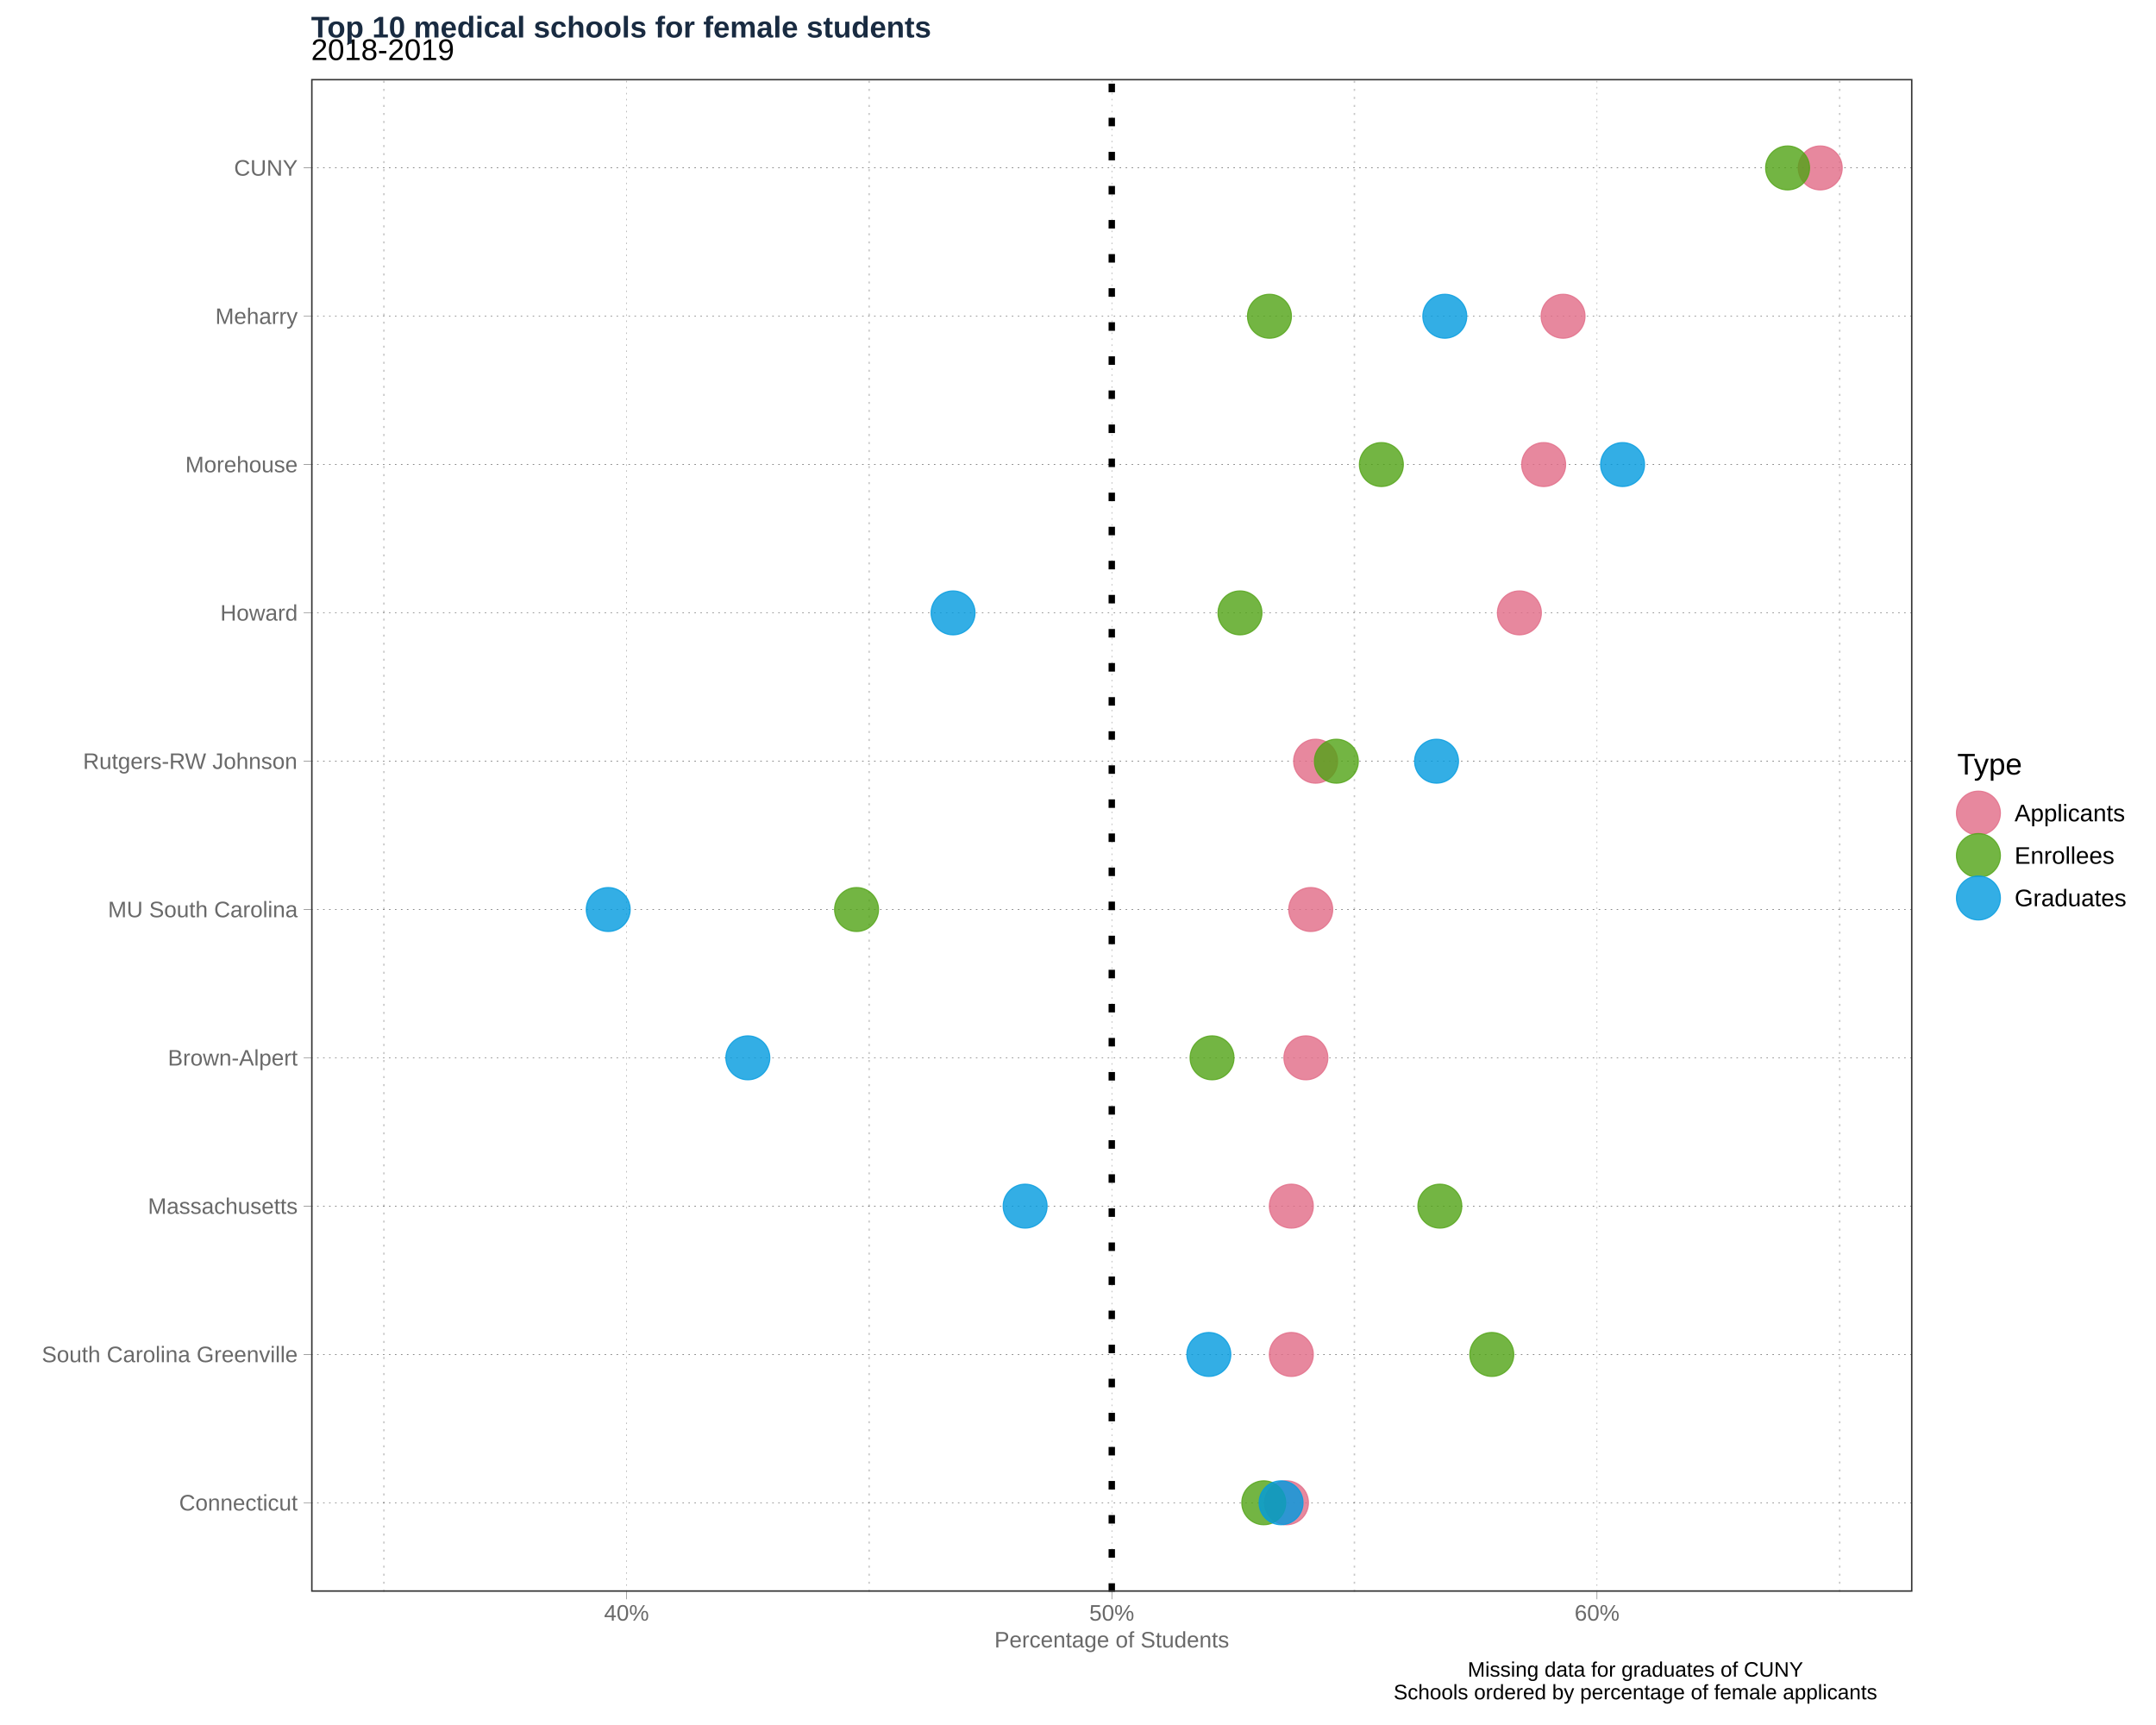
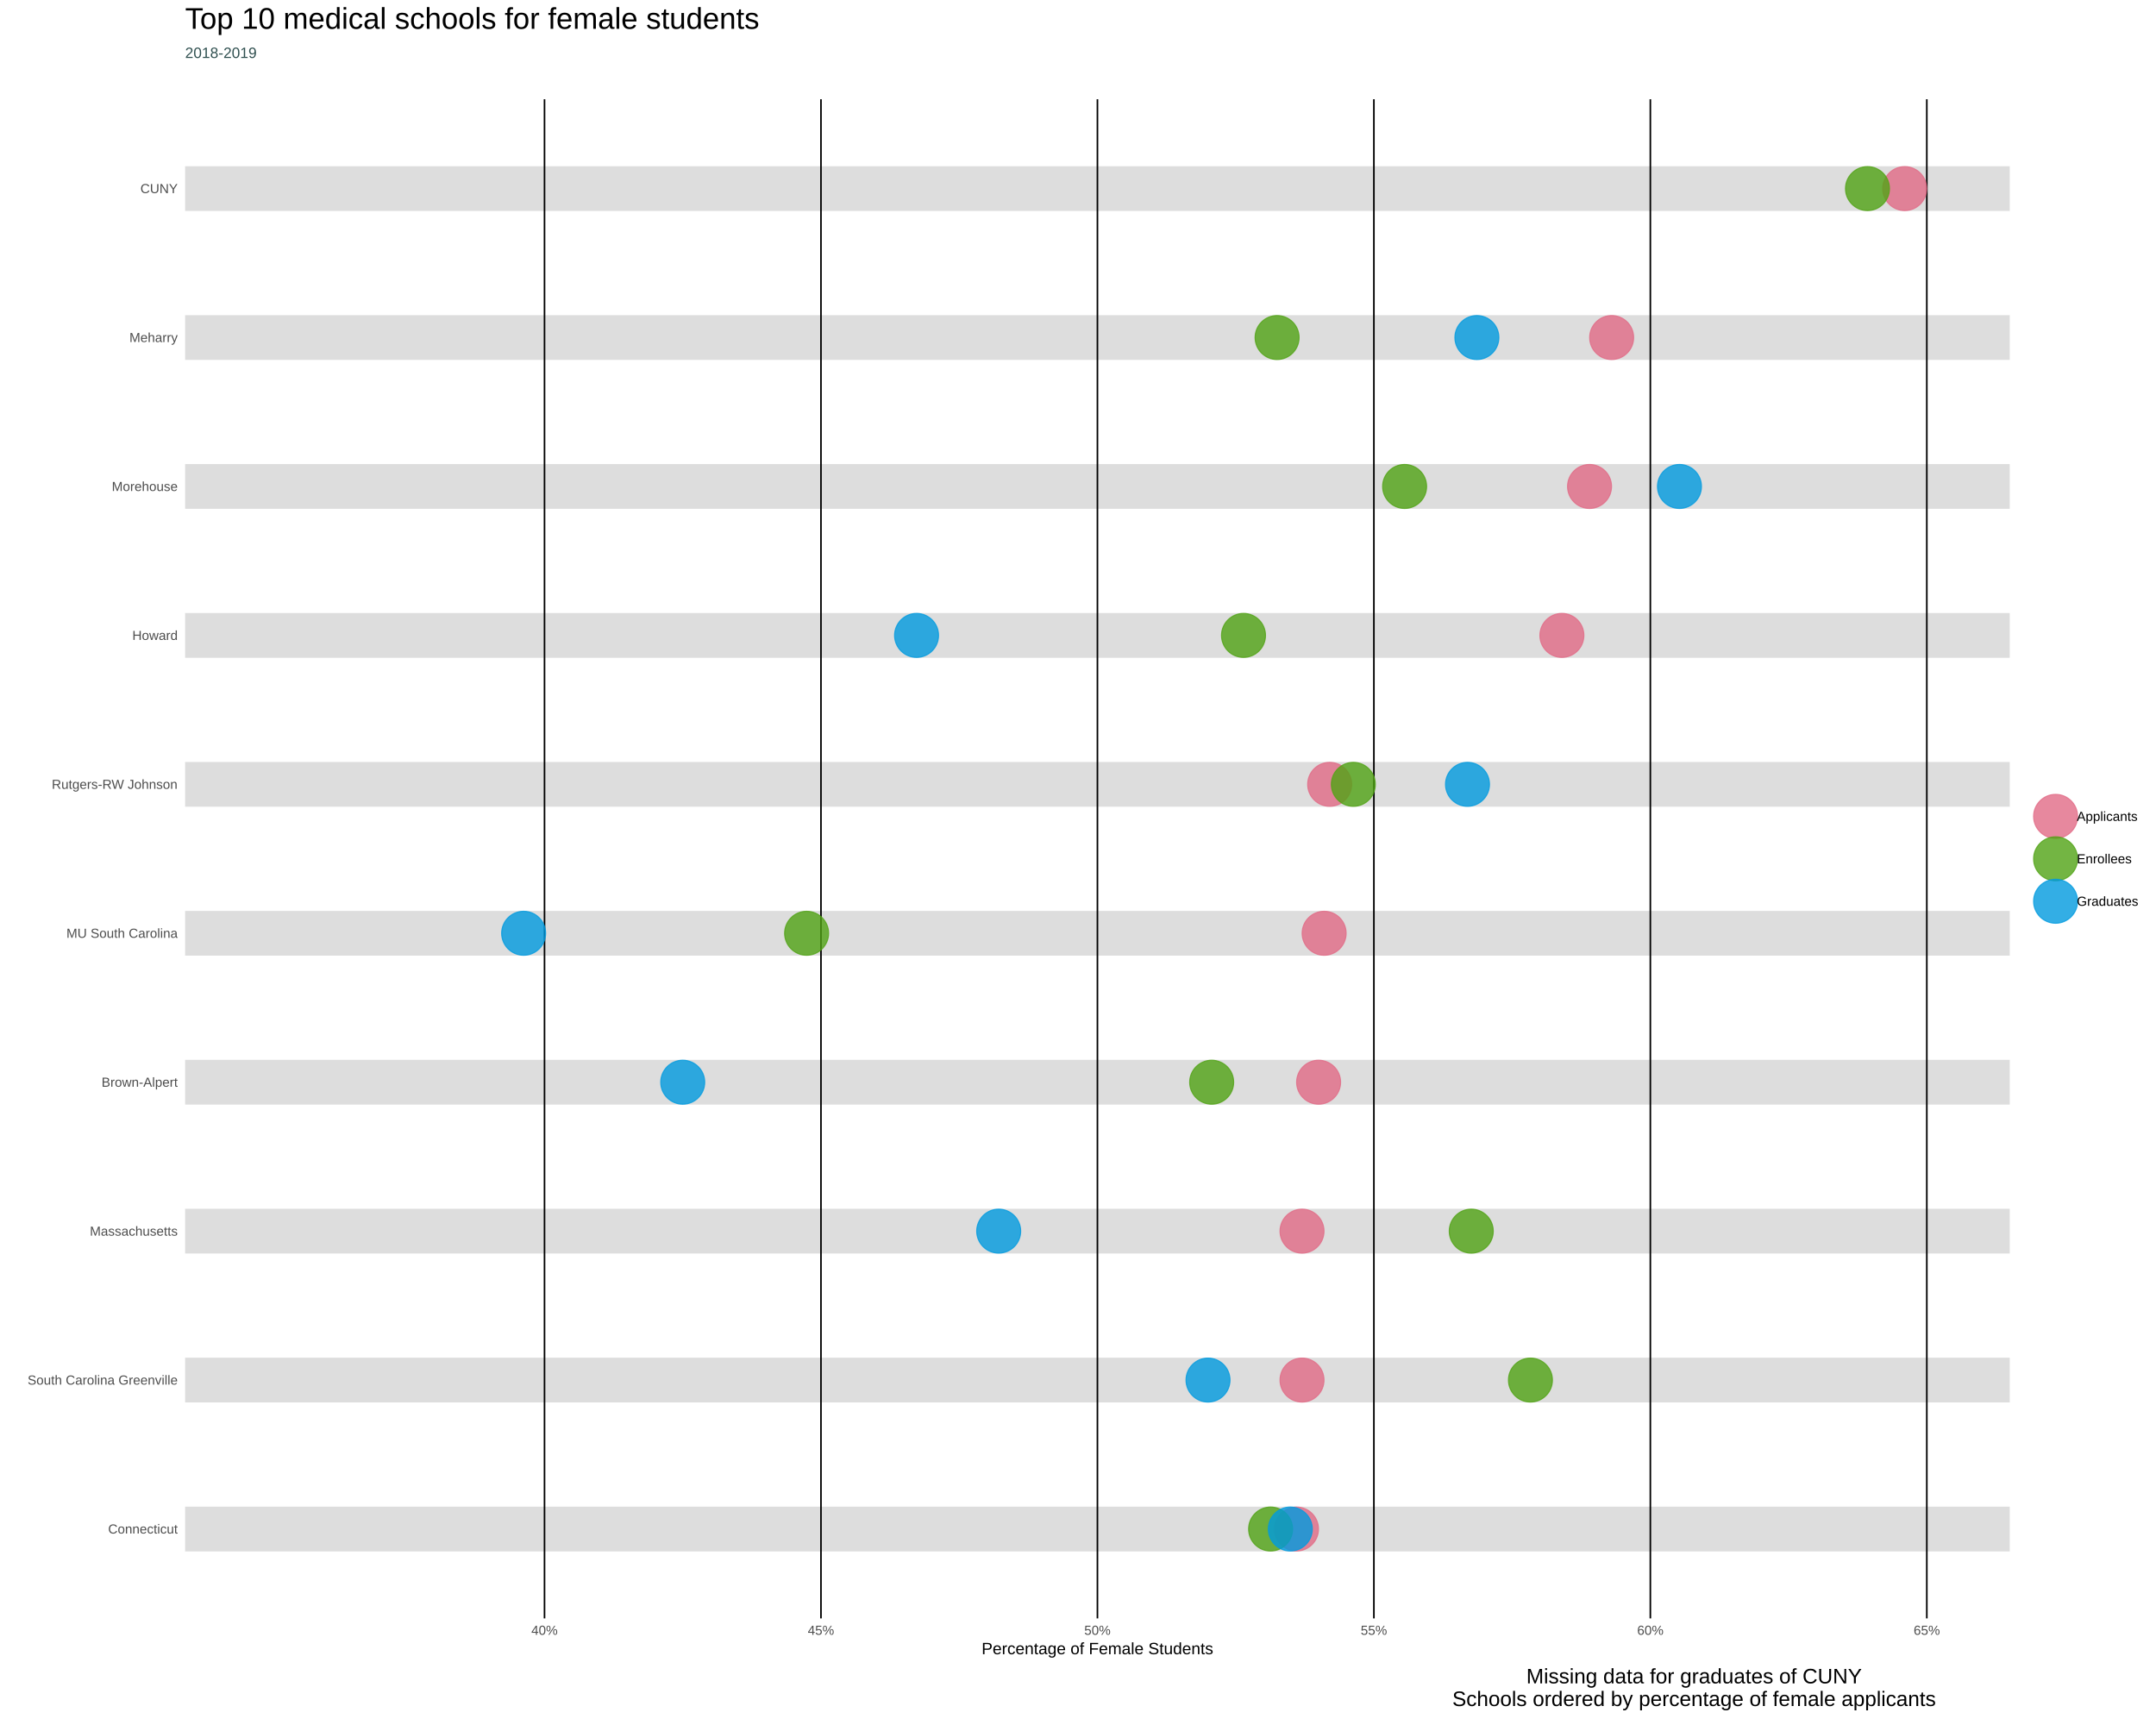
<svg xmlns="http://www.w3.org/2000/svg" viewBox="0 0 1440.00 1152.00">
  <defs>
    <style type="text/css">
    line, polyline, path, rect, circle {
      fill: none;
      stroke: #000000;
      stroke-linecap: round;
      stroke-linejoin: round;
      stroke-miterlimit: 10.00;
    }
  </style>
  </defs>
  <rect width="100%" height="100%" style="stroke: none; fill: #FFFFFF;" />
-   <rect x="0.00" y="0.00" width="1440.00" height="1152.00" style="stroke-width: 1.94; stroke: #FFFFFF; fill: #FFFFFF;" />
  <defs>
-     <clipPath id="cpMjA3Ljc5NXwxMjc3LjMzfDEwNjMuMDJ8NTIuNzI0OA==">
-       <rect x="207.80" y="52.72" width="1069.54" height="1010.29" />
+     <clipPath id="cpMTIzLjYzNXwxMzQyLjMzfDEwODAuOHw2Ni4yNjgz">
+       <rect x="123.63" y="66.27" width="1218.69" height="1014.53" />
    </clipPath>
  </defs>
-   <rect x="207.80" y="52.72" width="1069.54" height="1010.29" style="stroke-width: 1.94; stroke: none; fill: #FFFFFF;" clip-path="url(#cpMjA3Ljc5NXwxMjc3LjMzfDEwNjMuMDJ8NTIuNzI0OA==)" />
-   <polyline points="256.41,1063.02 256.41,52.72 " style="stroke-width: 1.00; stroke: #C8C8C8; stroke-dasharray: 1.34,4.02; stroke-linecap: butt;" clip-path="url(#cpMjA3Ljc5NXwxMjc3LjMzfDEwNjMuMDJ8NTIuNzI0OA==)" />
-   <polyline points="580.51,1063.02 580.51,52.72 " style="stroke-width: 1.00; stroke: #C8C8C8; stroke-dasharray: 1.34,4.02; stroke-linecap: butt;" clip-path="url(#cpMjA3Ljc5NXwxMjc3LjMzfDEwNjMuMDJ8NTIuNzI0OA==)" />
-   <polyline points="904.62,1063.02 904.62,52.72 " style="stroke-width: 1.00; stroke: #C8C8C8; stroke-dasharray: 1.34,4.02; stroke-linecap: butt;" clip-path="url(#cpMjA3Ljc5NXwxMjc3LjMzfDEwNjMuMDJ8NTIuNzI0OA==)" />
-   <polyline points="1228.72,1063.02 1228.72,52.72 " style="stroke-width: 1.00; stroke: #C8C8C8; stroke-dasharray: 1.34,4.02; stroke-linecap: butt;" clip-path="url(#cpMjA3Ljc5NXwxMjc3LjMzfDEwNjMuMDJ8NTIuNzI0OA==)" />
-   <polyline points="207.80,1003.59 1277.33,1003.59 " style="stroke-width: 0.25; stroke-dasharray: 1.00,3.00; stroke-linecap: butt;" clip-path="url(#cpMjA3Ljc5NXwxMjc3LjMzfDEwNjMuMDJ8NTIuNzI0OA==)" />
-   <polyline points="207.80,904.54 1277.33,904.54 " style="stroke-width: 0.25; stroke-dasharray: 1.00,3.00; stroke-linecap: butt;" clip-path="url(#cpMjA3Ljc5NXwxMjc3LjMzfDEwNjMuMDJ8NTIuNzI0OA==)" />
-   <polyline points="207.80,805.49 1277.33,805.49 " style="stroke-width: 0.25; stroke-dasharray: 1.00,3.00; stroke-linecap: butt;" clip-path="url(#cpMjA3Ljc5NXwxMjc3LjMzfDEwNjMuMDJ8NTIuNzI0OA==)" />
-   <polyline points="207.80,706.44 1277.33,706.44 " style="stroke-width: 0.25; stroke-dasharray: 1.00,3.00; stroke-linecap: butt;" clip-path="url(#cpMjA3Ljc5NXwxMjc3LjMzfDEwNjMuMDJ8NTIuNzI0OA==)" />
-   <polyline points="207.80,607.40 1277.33,607.40 " style="stroke-width: 0.25; stroke-dasharray: 1.00,3.00; stroke-linecap: butt;" clip-path="url(#cpMjA3Ljc5NXwxMjc3LjMzfDEwNjMuMDJ8NTIuNzI0OA==)" />
-   <polyline points="207.80,508.35 1277.33,508.35 " style="stroke-width: 0.25; stroke-dasharray: 1.00,3.00; stroke-linecap: butt;" clip-path="url(#cpMjA3Ljc5NXwxMjc3LjMzfDEwNjMuMDJ8NTIuNzI0OA==)" />
-   <polyline points="207.80,409.30 1277.33,409.30 " style="stroke-width: 0.25; stroke-dasharray: 1.00,3.00; stroke-linecap: butt;" clip-path="url(#cpMjA3Ljc5NXwxMjc3LjMzfDEwNjMuMDJ8NTIuNzI0OA==)" />
-   <polyline points="207.80,310.25 1277.33,310.25 " style="stroke-width: 0.25; stroke-dasharray: 1.00,3.00; stroke-linecap: butt;" clip-path="url(#cpMjA3Ljc5NXwxMjc3LjMzfDEwNjMuMDJ8NTIuNzI0OA==)" />
-   <polyline points="207.80,211.20 1277.33,211.20 " style="stroke-width: 0.25; stroke-dasharray: 1.00,3.00; stroke-linecap: butt;" clip-path="url(#cpMjA3Ljc5NXwxMjc3LjMzfDEwNjMuMDJ8NTIuNzI0OA==)" />
-   <polyline points="207.80,112.15 1277.33,112.15 " style="stroke-width: 0.25; stroke-dasharray: 1.00,3.00; stroke-linecap: butt;" clip-path="url(#cpMjA3Ljc5NXwxMjc3LjMzfDEwNjMuMDJ8NTIuNzI0OA==)" />
-   <polyline points="418.46,1063.02 418.46,52.72 " style="stroke-width: 0.25; stroke: #696969; stroke-dasharray: 1.00,3.00; stroke-linecap: butt;" clip-path="url(#cpMjA3Ljc5NXwxMjc3LjMzfDEwNjMuMDJ8NTIuNzI0OA==)" />
-   <polyline points="742.56,1063.02 742.56,52.72 " style="stroke-width: 0.25; stroke: #696969; stroke-dasharray: 1.00,3.00; stroke-linecap: butt;" clip-path="url(#cpMjA3Ljc5NXwxMjc3LjMzfDEwNjMuMDJ8NTIuNzI0OA==)" />
-   <polyline points="1066.67,1063.02 1066.67,52.72 " style="stroke-width: 0.25; stroke: #696969; stroke-dasharray: 1.00,3.00; stroke-linecap: butt;" clip-path="url(#cpMjA3Ljc5NXwxMjc3LjMzfDEwNjMuMDJ8NTIuNzI0OA==)" />
-   <line x1="742.56" y1="1063.02" x2="742.56" y2="52.72" style="stroke-width: 4.27; stroke-dasharray: 5.69,17.07; stroke-linecap: butt;" clip-path="url(#cpMjA3Ljc5NXwxMjc3LjMzfDEwNjMuMDJ8NTIuNzI0OA==)" />
-   <circle cx="1215.75" cy="112.15" r="11.02pt" style="stroke-width: 0.71; stroke: #E16A86; stroke-opacity: 0.80; fill: #E16A86; fill-opacity: 0.80;" clip-path="url(#cpMjA3Ljc5NXwxMjc3LjMzfDEwNjMuMDJ8NTIuNzI0OA==)" />
-   <circle cx="1043.98" cy="211.20" r="11.02pt" style="stroke-width: 0.71; stroke: #E16A86; stroke-opacity: 0.80; fill: #E16A86; fill-opacity: 0.80;" clip-path="url(#cpMjA3Ljc5NXwxMjc3LjMzfDEwNjMuMDJ8NTIuNzI0OA==)" />
-   <circle cx="1031.02" cy="310.25" r="11.02pt" style="stroke-width: 0.71; stroke: #E16A86; stroke-opacity: 0.80; fill: #E16A86; fill-opacity: 0.80;" clip-path="url(#cpMjA3Ljc5NXwxMjc3LjMzfDEwNjMuMDJ8NTIuNzI0OA==)" />
-   <circle cx="1014.81" cy="409.30" r="11.02pt" style="stroke-width: 0.71; stroke: #E16A86; stroke-opacity: 0.80; fill: #E16A86; fill-opacity: 0.80;" clip-path="url(#cpMjA3Ljc5NXwxMjc3LjMzfDEwNjMuMDJ8NTIuNzI0OA==)" />
-   <circle cx="878.69" cy="508.35" r="11.02pt" style="stroke-width: 0.71; stroke: #E16A86; stroke-opacity: 0.80; fill: #E16A86; fill-opacity: 0.80;" clip-path="url(#cpMjA3Ljc5NXwxMjc3LjMzfDEwNjMuMDJ8NTIuNzI0OA==)" />
-   <circle cx="875.45" cy="607.40" r="11.02pt" style="stroke-width: 0.71; stroke: #E16A86; stroke-opacity: 0.80; fill: #E16A86; fill-opacity: 0.80;" clip-path="url(#cpMjA3Ljc5NXwxMjc3LjMzfDEwNjMuMDJ8NTIuNzI0OA==)" />
-   <circle cx="872.21" cy="706.44" r="11.02pt" style="stroke-width: 0.71; stroke: #E16A86; stroke-opacity: 0.80; fill: #E16A86; fill-opacity: 0.80;" clip-path="url(#cpMjA3Ljc5NXwxMjc3LjMzfDEwNjMuMDJ8NTIuNzI0OA==)" />
-   <circle cx="862.48" cy="805.49" r="11.02pt" style="stroke-width: 0.71; stroke: #E16A86; stroke-opacity: 0.80; fill: #E16A86; fill-opacity: 0.80;" clip-path="url(#cpMjA3Ljc5NXwxMjc3LjMzfDEwNjMuMDJ8NTIuNzI0OA==)" />
-   <circle cx="862.48" cy="904.54" r="11.02pt" style="stroke-width: 0.71; stroke: #E16A86; stroke-opacity: 0.80; fill: #E16A86; fill-opacity: 0.80;" clip-path="url(#cpMjA3Ljc5NXwxMjc3LjMzfDEwNjMuMDJ8NTIuNzI0OA==)" />
-   <circle cx="859.24" cy="1003.59" r="11.02pt" style="stroke-width: 0.71; stroke: #E16A86; stroke-opacity: 0.80; fill: #E16A86; fill-opacity: 0.80;" clip-path="url(#cpMjA3Ljc5NXwxMjc3LjMzfDEwNjMuMDJ8NTIuNzI0OA==)" />
-   <circle cx="1193.94" cy="112.15" r="11.02pt" style="stroke-width: 0.71; stroke: #50A315; stroke-opacity: 0.80; fill: #50A315; fill-opacity: 0.80;" clip-path="url(#cpMjA3Ljc5NXwxMjc3LjMzfDEwNjMuMDJ8NTIuNzI0OA==)" />
-   <circle cx="847.88" cy="211.20" r="11.02pt" style="stroke-width: 0.71; stroke: #50A315; stroke-opacity: 0.80; fill: #50A315; fill-opacity: 0.80;" clip-path="url(#cpMjA3Ljc5NXwxMjc3LjMzfDEwNjMuMDJ8NTIuNzI0OA==)" />
-   <circle cx="922.62" cy="310.25" r="11.02pt" style="stroke-width: 0.71; stroke: #50A315; stroke-opacity: 0.80; fill: #50A315; fill-opacity: 0.80;" clip-path="url(#cpMjA3Ljc5NXwxMjc3LjMzfDEwNjMuMDJ8NTIuNzI0OA==)" />
-   <circle cx="828.19" cy="409.30" r="11.02pt" style="stroke-width: 0.71; stroke: #50A315; stroke-opacity: 0.80; fill: #50A315; fill-opacity: 0.80;" clip-path="url(#cpMjA3Ljc5NXwxMjc3LjMzfDEwNjMuMDJ8NTIuNzI0OA==)" />
-   <circle cx="892.57" cy="508.35" r="11.02pt" style="stroke-width: 0.71; stroke: #50A315; stroke-opacity: 0.80; fill: #50A315; fill-opacity: 0.80;" clip-path="url(#cpMjA3Ljc5NXwxMjc3LjMzfDEwNjMuMDJ8NTIuNzI0OA==)" />
-   <circle cx="572.10" cy="607.40" r="11.02pt" style="stroke-width: 0.71; stroke: #50A315; stroke-opacity: 0.80; fill: #50A315; fill-opacity: 0.80;" clip-path="url(#cpMjA3Ljc5NXwxMjc3LjMzfDEwNjMuMDJ8NTIuNzI0OA==)" />
-   <circle cx="809.53" cy="706.44" r="11.02pt" style="stroke-width: 0.71; stroke: #50A315; stroke-opacity: 0.80; fill: #50A315; fill-opacity: 0.80;" clip-path="url(#cpMjA3Ljc5NXwxMjc3LjMzfDEwNjMuMDJ8NTIuNzI0OA==)" />
-   <circle cx="961.68" cy="805.49" r="11.02pt" style="stroke-width: 0.71; stroke: #50A315; stroke-opacity: 0.80; fill: #50A315; fill-opacity: 0.80;" clip-path="url(#cpMjA3Ljc5NXwxMjc3LjMzfDEwNjMuMDJ8NTIuNzI0OA==)" />
-   <circle cx="996.38" cy="904.54" r="11.02pt" style="stroke-width: 0.71; stroke: #50A315; stroke-opacity: 0.80; fill: #50A315; fill-opacity: 0.80;" clip-path="url(#cpMjA3Ljc5NXwxMjc3LjMzfDEwNjMuMDJ8NTIuNzI0OA==)" />
-   <circle cx="844.07" cy="1003.59" r="11.02pt" style="stroke-width: 0.71; stroke: #50A315; stroke-opacity: 0.80; fill: #50A315; fill-opacity: 0.80;" clip-path="url(#cpMjA3Ljc5NXwxMjc3LjMzfDEwNjMuMDJ8NTIuNzI0OA==)" />
-   <circle cx="964.99" cy="211.20" r="11.02pt" style="stroke-width: 0.71; stroke: #009ADE; stroke-opacity: 0.80; fill: #009ADE; fill-opacity: 0.80;" clip-path="url(#cpMjA3Ljc5NXwxMjc3LjMzfDEwNjMuMDJ8NTIuNzI0OA==)" />
-   <circle cx="1083.73" cy="310.25" r="11.02pt" style="stroke-width: 0.71; stroke: #009ADE; stroke-opacity: 0.80; fill: #009ADE; fill-opacity: 0.80;" clip-path="url(#cpMjA3Ljc5NXwxMjc3LjMzfDEwNjMuMDJ8NTIuNzI0OA==)" />
-   <circle cx="636.55" cy="409.30" r="11.02pt" style="stroke-width: 0.71; stroke: #009ADE; stroke-opacity: 0.80; fill: #009ADE; fill-opacity: 0.80;" clip-path="url(#cpMjA3Ljc5NXwxMjc3LjMzfDEwNjMuMDJ8NTIuNzI0OA==)" />
-   <circle cx="959.48" cy="508.35" r="11.02pt" style="stroke-width: 0.71; stroke: #009ADE; stroke-opacity: 0.80; fill: #009ADE; fill-opacity: 0.80;" clip-path="url(#cpMjA3Ljc5NXwxMjc3LjMzfDEwNjMuMDJ8NTIuNzI0OA==)" />
-   <circle cx="406.23" cy="607.40" r="11.02pt" style="stroke-width: 0.71; stroke: #009ADE; stroke-opacity: 0.80; fill: #009ADE; fill-opacity: 0.80;" clip-path="url(#cpMjA3Ljc5NXwxMjc3LjMzfDEwNjMuMDJ8NTIuNzI0OA==)" />
-   <circle cx="499.49" cy="706.44" r="11.02pt" style="stroke-width: 0.71; stroke: #009ADE; stroke-opacity: 0.80; fill: #009ADE; fill-opacity: 0.80;" clip-path="url(#cpMjA3Ljc5NXwxMjc3LjMzfDEwNjMuMDJ8NTIuNzI0OA==)" />
-   <circle cx="684.69" cy="805.49" r="11.02pt" style="stroke-width: 0.71; stroke: #009ADE; stroke-opacity: 0.80; fill: #009ADE; fill-opacity: 0.80;" clip-path="url(#cpMjA3Ljc5NXwxMjc3LjMzfDEwNjMuMDJ8NTIuNzI0OA==)" />
-   <circle cx="807.39" cy="904.54" r="11.02pt" style="stroke-width: 0.71; stroke: #009ADE; stroke-opacity: 0.80; fill: #009ADE; fill-opacity: 0.80;" clip-path="url(#cpMjA3Ljc5NXwxMjc3LjMzfDEwNjMuMDJ8NTIuNzI0OA==)" />
-   <circle cx="855.62" cy="1003.59" r="11.02pt" style="stroke-width: 0.71; stroke: #009ADE; stroke-opacity: 0.80; fill: #009ADE; fill-opacity: 0.80;" clip-path="url(#cpMjA3Ljc5NXwxMjc3LjMzfDEwNjMuMDJ8NTIuNzI0OA==)" />
-   <rect x="207.80" y="52.72" width="1069.54" height="1010.29" style="stroke-width: 1.94; stroke: #333333;" clip-path="url(#cpMjA3Ljc5NXwxMjc3LjMzfDEwNjMuMDJ8NTIuNzI0OA==)" />
+   <polyline points="123.63,1021.12 1342.33,1021.12 " style="stroke-width: 29.88; stroke: #DDDDDD; stroke-linecap: butt;" clip-path="url(#cpMTIzLjYzNXwxMzQyLjMzfDEwODAuOHw2Ni4yNjgz)" />
+   <polyline points="123.63,921.65 1342.33,921.65 " style="stroke-width: 29.88; stroke: #DDDDDD; stroke-linecap: butt;" clip-path="url(#cpMTIzLjYzNXwxMzQyLjMzfDEwODAuOHw2Ni4yNjgz)" />
+   <polyline points="123.63,822.19 1342.33,822.19 " style="stroke-width: 29.88; stroke: #DDDDDD; stroke-linecap: butt;" clip-path="url(#cpMTIzLjYzNXwxMzQyLjMzfDEwODAuOHw2Ni4yNjgz)" />
+   <polyline points="123.63,722.73 1342.33,722.73 " style="stroke-width: 29.88; stroke: #DDDDDD; stroke-linecap: butt;" clip-path="url(#cpMTIzLjYzNXwxMzQyLjMzfDEwODAuOHw2Ni4yNjgz)" />
+   <polyline points="123.63,623.26 1342.33,623.26 " style="stroke-width: 29.88; stroke: #DDDDDD; stroke-linecap: butt;" clip-path="url(#cpMTIzLjYzNXwxMzQyLjMzfDEwODAuOHw2Ni4yNjgz)" />
+   <polyline points="123.63,523.80 1342.33,523.80 " style="stroke-width: 29.88; stroke: #DDDDDD; stroke-linecap: butt;" clip-path="url(#cpMTIzLjYzNXwxMzQyLjMzfDEwODAuOHw2Ni4yNjgz)" />
+   <polyline points="123.63,424.34 1342.33,424.34 " style="stroke-width: 29.88; stroke: #DDDDDD; stroke-linecap: butt;" clip-path="url(#cpMTIzLjYzNXwxMzQyLjMzfDEwODAuOHw2Ni4yNjgz)" />
+   <polyline points="123.63,324.87 1342.33,324.87 " style="stroke-width: 29.88; stroke: #DDDDDD; stroke-linecap: butt;" clip-path="url(#cpMTIzLjYzNXwxMzQyLjMzfDEwODAuOHw2Ni4yNjgz)" />
+   <polyline points="123.63,225.41 1342.33,225.41 " style="stroke-width: 29.88; stroke: #DDDDDD; stroke-linecap: butt;" clip-path="url(#cpMTIzLjYzNXwxMzQyLjMzfDEwODAuOHw2Ni4yNjgz)" />
+   <polyline points="123.63,125.95 1342.33,125.95 " style="stroke-width: 29.88; stroke: #DDDDDD; stroke-linecap: butt;" clip-path="url(#cpMTIzLjYzNXwxMzQyLjMzfDEwODAuOHw2Ni4yNjgz)" />
+   <polyline points="363.68,1080.80 363.68,66.27 " style="stroke-width: 1.07; stroke-linecap: butt;" clip-path="url(#cpMTIzLjYzNXwxMzQyLjMzfDEwODAuOHw2Ni4yNjgz)" />
+   <polyline points="548.33,1080.80 548.33,66.27 " style="stroke-width: 1.07; stroke-linecap: butt;" clip-path="url(#cpMTIzLjYzNXwxMzQyLjMzfDEwODAuOHw2Ni4yNjgz)" />
+   <polyline points="732.98,1080.80 732.98,66.27 " style="stroke-width: 1.07; stroke-linecap: butt;" clip-path="url(#cpMTIzLjYzNXwxMzQyLjMzfDEwODAuOHw2Ni4yNjgz)" />
+   <polyline points="917.63,1080.80 917.63,66.27 " style="stroke-width: 1.07; stroke-linecap: butt;" clip-path="url(#cpMTIzLjYzNXwxMzQyLjMzfDEwODAuOHw2Ni4yNjgz)" />
+   <polyline points="1102.28,1080.80 1102.28,66.27 " style="stroke-width: 1.07; stroke-linecap: butt;" clip-path="url(#cpMTIzLjYzNXwxMzQyLjMzfDEwODAuOHw2Ni4yNjgz)" />
+   <polyline points="1286.93,1080.80 1286.93,66.27 " style="stroke-width: 1.07; stroke-linecap: butt;" clip-path="url(#cpMTIzLjYzNXwxMzQyLjMzfDEwODAuOHw2Ni4yNjgz)" />
+   <circle cx="1272.16" cy="125.95" r="11.02pt" style="stroke-width: 0.71; stroke: #E16A86; stroke-opacity: 0.80; fill: #E16A86; fill-opacity: 0.80;" clip-path="url(#cpMTIzLjYzNXwxMzQyLjMzfDEwODAuOHw2Ni4yNjgz)" />
+   <circle cx="1076.43" cy="225.41" r="11.02pt" style="stroke-width: 0.71; stroke: #E16A86; stroke-opacity: 0.80; fill: #E16A86; fill-opacity: 0.80;" clip-path="url(#cpMTIzLjYzNXwxMzQyLjMzfDEwODAuOHw2Ni4yNjgz)" />
+   <circle cx="1061.66" cy="324.87" r="11.02pt" style="stroke-width: 0.71; stroke: #E16A86; stroke-opacity: 0.80; fill: #E16A86; fill-opacity: 0.80;" clip-path="url(#cpMTIzLjYzNXwxMzQyLjMzfDEwODAuOHw2Ni4yNjgz)" />
+   <circle cx="1043.19" cy="424.34" r="11.02pt" style="stroke-width: 0.71; stroke: #E16A86; stroke-opacity: 0.80; fill: #E16A86; fill-opacity: 0.80;" clip-path="url(#cpMTIzLjYzNXwxMzQyLjMzfDEwODAuOHw2Ni4yNjgz)" />
+   <circle cx="888.09" cy="523.80" r="11.02pt" style="stroke-width: 0.71; stroke: #E16A86; stroke-opacity: 0.80; fill: #E16A86; fill-opacity: 0.80;" clip-path="url(#cpMTIzLjYzNXwxMzQyLjMzfDEwODAuOHw2Ni4yNjgz)" />
+   <circle cx="884.39" cy="623.26" r="11.02pt" style="stroke-width: 0.71; stroke: #E16A86; stroke-opacity: 0.80; fill: #E16A86; fill-opacity: 0.80;" clip-path="url(#cpMTIzLjYzNXwxMzQyLjMzfDEwODAuOHw2Ni4yNjgz)" />
+   <circle cx="880.70" cy="722.73" r="11.02pt" style="stroke-width: 0.71; stroke: #E16A86; stroke-opacity: 0.80; fill: #E16A86; fill-opacity: 0.80;" clip-path="url(#cpMTIzLjYzNXwxMzQyLjMzfDEwODAuOHw2Ni4yNjgz)" />
+   <circle cx="869.62" cy="822.19" r="11.02pt" style="stroke-width: 0.71; stroke: #E16A86; stroke-opacity: 0.80; fill: #E16A86; fill-opacity: 0.80;" clip-path="url(#cpMTIzLjYzNXwxMzQyLjMzfDEwODAuOHw2Ni4yNjgz)" />
+   <circle cx="869.62" cy="921.65" r="11.02pt" style="stroke-width: 0.71; stroke: #E16A86; stroke-opacity: 0.80; fill: #E16A86; fill-opacity: 0.80;" clip-path="url(#cpMTIzLjYzNXwxMzQyLjMzfDEwODAuOHw2Ni4yNjgz)" />
+   <circle cx="865.93" cy="1021.12" r="11.02pt" style="stroke-width: 0.71; stroke: #E16A86; stroke-opacity: 0.80; fill: #E16A86; fill-opacity: 0.80;" clip-path="url(#cpMTIzLjYzNXwxMzQyLjMzfDEwODAuOHw2Ni4yNjgz)" />
+   <circle cx="1247.30" cy="125.95" r="11.02pt" style="stroke-width: 0.71; stroke: #50A315; stroke-opacity: 0.80; fill: #50A315; fill-opacity: 0.80;" clip-path="url(#cpMTIzLjYzNXwxMzQyLjMzfDEwODAuOHw2Ni4yNjgz)" />
+   <circle cx="852.98" cy="225.41" r="11.02pt" style="stroke-width: 0.71; stroke: #50A315; stroke-opacity: 0.80; fill: #50A315; fill-opacity: 0.80;" clip-path="url(#cpMTIzLjYzNXwxMzQyLjMzfDEwODAuOHw2Ni4yNjgz)" />
+   <circle cx="938.15" cy="324.87" r="11.02pt" style="stroke-width: 0.71; stroke: #50A315; stroke-opacity: 0.80; fill: #50A315; fill-opacity: 0.80;" clip-path="url(#cpMTIzLjYzNXwxMzQyLjMzfDEwODAuOHw2Ni4yNjgz)" />
+   <circle cx="830.54" cy="424.34" r="11.02pt" style="stroke-width: 0.71; stroke: #50A315; stroke-opacity: 0.80; fill: #50A315; fill-opacity: 0.80;" clip-path="url(#cpMTIzLjYzNXwxMzQyLjMzfDEwODAuOHw2Ni4yNjgz)" />
+   <circle cx="903.91" cy="523.80" r="11.02pt" style="stroke-width: 0.71; stroke: #50A315; stroke-opacity: 0.80; fill: #50A315; fill-opacity: 0.80;" clip-path="url(#cpMTIzLjYzNXwxMzQyLjMzfDEwODAuOHw2Ni4yNjgz)" />
+   <circle cx="538.74" cy="623.26" r="11.02pt" style="stroke-width: 0.71; stroke: #50A315; stroke-opacity: 0.80; fill: #50A315; fill-opacity: 0.80;" clip-path="url(#cpMTIzLjYzNXwxMzQyLjMzfDEwODAuOHw2Ni4yNjgz)" />
+   <circle cx="809.28" cy="722.73" r="11.02pt" style="stroke-width: 0.71; stroke: #50A315; stroke-opacity: 0.80; fill: #50A315; fill-opacity: 0.80;" clip-path="url(#cpMTIzLjYzNXwxMzQyLjMzfDEwODAuOHw2Ni4yNjgz)" />
+   <circle cx="982.66" cy="822.19" r="11.02pt" style="stroke-width: 0.71; stroke: #50A315; stroke-opacity: 0.80; fill: #50A315; fill-opacity: 0.80;" clip-path="url(#cpMTIzLjYzNXwxMzQyLjMzfDEwODAuOHw2Ni4yNjgz)" />
+   <circle cx="1022.19" cy="921.65" r="11.02pt" style="stroke-width: 0.71; stroke: #50A315; stroke-opacity: 0.80; fill: #50A315; fill-opacity: 0.80;" clip-path="url(#cpMTIzLjYzNXwxMzQyLjMzfDEwODAuOHw2Ni4yNjgz)" />
+   <circle cx="848.64" cy="1021.12" r="11.02pt" style="stroke-width: 0.71; stroke: #50A315; stroke-opacity: 0.80; fill: #50A315; fill-opacity: 0.80;" clip-path="url(#cpMTIzLjYzNXwxMzQyLjMzfDEwODAuOHw2Ni4yNjgz)" />
+   <circle cx="986.42" cy="225.41" r="11.02pt" style="stroke-width: 0.71; stroke: #009ADE; stroke-opacity: 0.80; fill: #009ADE; fill-opacity: 0.80;" clip-path="url(#cpMTIzLjYzNXwxMzQyLjMzfDEwODAuOHw2Ni4yNjgz)" />
+   <circle cx="1121.72" cy="324.87" r="11.02pt" style="stroke-width: 0.71; stroke: #009ADE; stroke-opacity: 0.80; fill: #009ADE; fill-opacity: 0.80;" clip-path="url(#cpMTIzLjYzNXwxMzQyLjMzfDEwODAuOHw2Ni4yNjgz)" />
+   <circle cx="612.18" cy="424.34" r="11.02pt" style="stroke-width: 0.71; stroke: #009ADE; stroke-opacity: 0.80; fill: #009ADE; fill-opacity: 0.80;" clip-path="url(#cpMTIzLjYzNXwxMzQyLjMzfDEwODAuOHw2Ni4yNjgz)" />
+   <circle cx="980.15" cy="523.80" r="11.02pt" style="stroke-width: 0.71; stroke: #009ADE; stroke-opacity: 0.80; fill: #009ADE; fill-opacity: 0.80;" clip-path="url(#cpMTIzLjYzNXwxMzQyLjMzfDEwODAuOHw2Ni4yNjgz)" />
+   <circle cx="349.74" cy="623.26" r="11.02pt" style="stroke-width: 0.71; stroke: #009ADE; stroke-opacity: 0.80; fill: #009ADE; fill-opacity: 0.80;" clip-path="url(#cpMTIzLjYzNXwxMzQyLjMzfDEwODAuOHw2Ni4yNjgz)" />
+   <circle cx="456.00" cy="722.73" r="11.02pt" style="stroke-width: 0.71; stroke: #009ADE; stroke-opacity: 0.80; fill: #009ADE; fill-opacity: 0.80;" clip-path="url(#cpMTIzLjYzNXwxMzQyLjMzfDEwODAuOHw2Ni4yNjgz)" />
+   <circle cx="667.03" cy="822.19" r="11.02pt" style="stroke-width: 0.71; stroke: #009ADE; stroke-opacity: 0.80; fill: #009ADE; fill-opacity: 0.80;" clip-path="url(#cpMTIzLjYzNXwxMzQyLjMzfDEwODAuOHw2Ni4yNjgz)" />
+   <circle cx="806.84" cy="921.65" r="11.02pt" style="stroke-width: 0.71; stroke: #009ADE; stroke-opacity: 0.80; fill: #009ADE; fill-opacity: 0.80;" clip-path="url(#cpMTIzLjYzNXwxMzQyLjMzfDEwODAuOHw2Ni4yNjgz)" />
+   <circle cx="861.81" cy="1021.12" r="11.02pt" style="stroke-width: 0.71; stroke: #009ADE; stroke-opacity: 0.80; fill: #009ADE; fill-opacity: 0.80;" clip-path="url(#cpMTIzLjYzNXwxMzQyLjMzfDEwODAuOHw2Ni4yNjgz)" />
  <defs>
    <clipPath id="cpMHwxNDQwfDExNTJ8MA==">
      <rect x="0.00" y="0.00" width="1440.00" height="1152.00" />
    </clipPath>
  </defs>
  <g clip-path="url(#cpMHwxNDQwfDExNTJ8MA==)">
-     <text x="119.62" y="1008.75" style="font-size: 15.00px; fill: #696969; font-family: Arimo;" textLength="79.21px" lengthAdjust="spacingAndGlyphs">Connecticut</text>
+     <text x="72.23" y="1024.14" style="font-size: 8.80px; fill: #4D4D4D; font-family: Arimo;" textLength="46.47px" lengthAdjust="spacingAndGlyphs">Connecticut</text>
  </g>
  <g clip-path="url(#cpMHwxNDQwfDExNTJ8MA==)">
-     <text x="27.90" y="909.70" style="font-size: 15.00px; fill: #696969; font-family: Arimo;" textLength="170.93px" lengthAdjust="spacingAndGlyphs">South Carolina Greenville</text>
+     <text x="18.43" y="924.68" style="font-size: 8.80px; fill: #4D4D4D; font-family: Arimo;" textLength="100.28px" lengthAdjust="spacingAndGlyphs">South Carolina Greenville</text>
  </g>
  <g clip-path="url(#cpMHwxNDQwfDExNTJ8MA==)">
-     <text x="98.79" y="810.65" style="font-size: 15.00px; fill: #696969; font-family: Arimo;" textLength="100.04px" lengthAdjust="spacingAndGlyphs">Massachusetts</text>
+     <text x="60.01" y="825.22" style="font-size: 8.80px; fill: #4D4D4D; font-family: Arimo;" textLength="58.69px" lengthAdjust="spacingAndGlyphs">Massachusetts</text>
  </g>
  <g clip-path="url(#cpMHwxNDQwfDExNTJ8MA==)">
-     <text x="112.13" y="711.60" style="font-size: 15.00px; fill: #696969; font-family: Arimo;" textLength="86.70px" lengthAdjust="spacingAndGlyphs">Brown-Alpert</text>
+     <text x="67.84" y="725.75" style="font-size: 8.80px; fill: #4D4D4D; font-family: Arimo;" textLength="50.86px" lengthAdjust="spacingAndGlyphs">Brown-Alpert</text>
  </g>
  <g clip-path="url(#cpMHwxNDQwfDExNTJ8MA==)">
-     <text x="72.11" y="612.56" style="font-size: 15.00px; fill: #696969; font-family: Arimo;" textLength="126.72px" lengthAdjust="spacingAndGlyphs">MU South Carolina</text>
+     <text x="44.36" y="626.29" style="font-size: 8.80px; fill: #4D4D4D; font-family: Arimo;" textLength="74.34px" lengthAdjust="spacingAndGlyphs">MU South Carolina</text>
  </g>
  <g clip-path="url(#cpMHwxNDQwfDExNTJ8MA==)">
-     <text x="55.44" y="513.51" style="font-size: 15.00px; fill: #696969; font-family: Arimo;" textLength="143.39px" lengthAdjust="spacingAndGlyphs">Rutgers-RW Johnson</text>
+     <text x="34.58" y="526.83" style="font-size: 8.80px; fill: #4D4D4D; font-family: Arimo;" textLength="84.12px" lengthAdjust="spacingAndGlyphs">Rutgers-RW Johnson</text>
  </g>
  <g clip-path="url(#cpMHwxNDQwfDExNTJ8MA==)">
-     <text x="147.14" y="414.46" style="font-size: 15.00px; fill: #696969; font-family: Arimo;" textLength="51.69px" lengthAdjust="spacingAndGlyphs">Howard</text>
+     <text x="88.38" y="427.36" style="font-size: 8.80px; fill: #4D4D4D; font-family: Arimo;" textLength="30.32px" lengthAdjust="spacingAndGlyphs">Howard</text>
  </g>
  <g clip-path="url(#cpMHwxNDQwfDExNTJ8MA==)">
-     <text x="123.79" y="315.41" style="font-size: 15.00px; fill: #696969; font-family: Arimo;" textLength="75.04px" lengthAdjust="spacingAndGlyphs">Morehouse</text>
+     <text x="74.68" y="327.90" style="font-size: 8.80px; fill: #4D4D4D; font-family: Arimo;" textLength="44.03px" lengthAdjust="spacingAndGlyphs">Morehouse</text>
  </g>
  <g clip-path="url(#cpMHwxNDQwfDExNTJ8MA==)">
-     <text x="143.82" y="216.36" style="font-size: 15.00px; fill: #696969; font-family: Arimo;" textLength="55.01px" lengthAdjust="spacingAndGlyphs">Meharry</text>
+     <text x="86.43" y="228.44" style="font-size: 8.80px; fill: #4D4D4D; font-family: Arimo;" textLength="32.27px" lengthAdjust="spacingAndGlyphs">Meharry</text>
  </g>
  <g clip-path="url(#cpMHwxNDQwfDExNTJ8MA==)">
-     <text x="156.33" y="117.31" style="font-size: 15.00px; fill: #696969; font-family: Arimo;" textLength="42.50px" lengthAdjust="spacingAndGlyphs">CUNY</text>
-   </g>
-   <polyline points="202.81,1003.59 207.80,1003.59 " style="stroke-width: 0.25; stroke: #333333; stroke-linecap: butt;" clip-path="url(#cpMHwxNDQwfDExNTJ8MA==)" />
-   <polyline points="202.81,904.54 207.80,904.54 " style="stroke-width: 0.25; stroke: #333333; stroke-linecap: butt;" clip-path="url(#cpMHwxNDQwfDExNTJ8MA==)" />
-   <polyline points="202.81,805.49 207.80,805.49 " style="stroke-width: 0.25; stroke: #333333; stroke-linecap: butt;" clip-path="url(#cpMHwxNDQwfDExNTJ8MA==)" />
-   <polyline points="202.81,706.44 207.80,706.44 " style="stroke-width: 0.25; stroke: #333333; stroke-linecap: butt;" clip-path="url(#cpMHwxNDQwfDExNTJ8MA==)" />
-   <polyline points="202.81,607.40 207.80,607.40 " style="stroke-width: 0.25; stroke: #333333; stroke-linecap: butt;" clip-path="url(#cpMHwxNDQwfDExNTJ8MA==)" />
-   <polyline points="202.81,508.35 207.80,508.35 " style="stroke-width: 0.25; stroke: #333333; stroke-linecap: butt;" clip-path="url(#cpMHwxNDQwfDExNTJ8MA==)" />
-   <polyline points="202.81,409.30 207.80,409.30 " style="stroke-width: 0.25; stroke: #333333; stroke-linecap: butt;" clip-path="url(#cpMHwxNDQwfDExNTJ8MA==)" />
-   <polyline points="202.81,310.25 207.80,310.25 " style="stroke-width: 0.25; stroke: #333333; stroke-linecap: butt;" clip-path="url(#cpMHwxNDQwfDExNTJ8MA==)" />
-   <polyline points="202.81,211.20 207.80,211.20 " style="stroke-width: 0.25; stroke: #333333; stroke-linecap: butt;" clip-path="url(#cpMHwxNDQwfDExNTJ8MA==)" />
-   <polyline points="202.81,112.15 207.80,112.15 " style="stroke-width: 0.25; stroke: #333333; stroke-linecap: butt;" clip-path="url(#cpMHwxNDQwfDExNTJ8MA==)" />
-   <polyline points="418.46,1068.00 418.46,1063.02 " style="stroke-width: 0.25; stroke: #333333; stroke-linecap: butt;" clip-path="url(#cpMHwxNDQwfDExNTJ8MA==)" />
-   <polyline points="742.56,1068.00 742.56,1063.02 " style="stroke-width: 0.25; stroke: #333333; stroke-linecap: butt;" clip-path="url(#cpMHwxNDQwfDExNTJ8MA==)" />
-   <polyline points="1066.67,1068.00 1066.67,1063.02 " style="stroke-width: 0.25; stroke: #333333; stroke-linecap: butt;" clip-path="url(#cpMHwxNDQwfDExNTJ8MA==)" />
-   <g clip-path="url(#cpMHwxNDQwfDExNTJ8MA==)">
-     <text x="403.45" y="1082.30" style="font-size: 15.00px; fill: #696969; font-family: Arimo;" textLength="30.02px" lengthAdjust="spacingAndGlyphs">40%</text>
+     <text x="93.77" y="128.97" style="font-size: 8.80px; fill: #4D4D4D; font-family: Arimo;" textLength="24.93px" lengthAdjust="spacingAndGlyphs">CUNY</text>
  </g>
  <g clip-path="url(#cpMHwxNDQwfDExNTJ8MA==)">
-     <text x="727.55" y="1082.30" style="font-size: 15.00px; fill: #696969; font-family: Arimo;" textLength="30.02px" lengthAdjust="spacingAndGlyphs">50%</text>
+     <text x="354.87" y="1091.78" style="font-size: 8.80px; fill: #4D4D4D; font-family: Arimo;" textLength="17.61px" lengthAdjust="spacingAndGlyphs">40%</text>
  </g>
  <g clip-path="url(#cpMHwxNDQwfDExNTJ8MA==)">
-     <text x="1051.66" y="1082.30" style="font-size: 15.00px; fill: #696969; font-family: Arimo;" textLength="30.02px" lengthAdjust="spacingAndGlyphs">60%</text>
+     <text x="539.52" y="1091.78" style="font-size: 8.80px; fill: #4D4D4D; font-family: Arimo;" textLength="17.61px" lengthAdjust="spacingAndGlyphs">45%</text>
  </g>
  <g clip-path="url(#cpMHwxNDQwfDExNTJ8MA==)">
-     <text x="664.18" y="1100.25" style="font-size: 15.00px; fill: #696969; font-family: Arimo;" textLength="156.77px" lengthAdjust="spacingAndGlyphs">Percentage of Students</text>
-   </g>
-   <rect x="1297.26" y="491.91" width="132.78" height="131.93" style="stroke-width: 1.94; stroke: none; fill: #FFFFFF;" clip-path="url(#cpMHwxNDQwfDExNTJ8MA==)" />
-   <g clip-path="url(#cpMHwxNDQwfDExNTJ8MA==)">
-     <text x="1307.22" y="517.25" style="font-size: 20.00px; font-family: Arimo;" textLength="44.46px" lengthAdjust="spacingAndGlyphs">Type</text>
-   </g>
-   <rect x="1307.22" y="528.83" width="28.35" height="28.35" style="stroke-width: 1.94; stroke: none; fill: #FFFFFF;" clip-path="url(#cpMHwxNDQwfDExNTJ8MA==)" />
-   <circle cx="1321.39" cy="543.01" r="11.02pt" style="stroke-width: 0.71; stroke: #E16A86; stroke-opacity: 0.80; fill: #E16A86; fill-opacity: 0.80;" clip-path="url(#cpMHwxNDQwfDExNTJ8MA==)" />
-   <rect x="1307.22" y="557.18" width="28.35" height="28.35" style="stroke-width: 1.94; stroke: none; fill: #FFFFFF;" clip-path="url(#cpMHwxNDQwfDExNTJ8MA==)" />
-   <circle cx="1321.39" cy="571.35" r="11.02pt" style="stroke-width: 0.71; stroke: #50A315; stroke-opacity: 0.80; fill: #50A315; fill-opacity: 0.80;" clip-path="url(#cpMHwxNDQwfDExNTJ8MA==)" />
-   <rect x="1307.22" y="585.53" width="28.35" height="28.35" style="stroke-width: 1.94; stroke: none; fill: #FFFFFF;" clip-path="url(#cpMHwxNDQwfDExNTJ8MA==)" />
-   <circle cx="1321.39" cy="599.70" r="11.02pt" style="stroke-width: 0.71; stroke: #009ADE; stroke-opacity: 0.80; fill: #009ADE; fill-opacity: 0.80;" clip-path="url(#cpMHwxNDQwfDExNTJ8MA==)" />
-   <g clip-path="url(#cpMHwxNDQwfDExNTJ8MA==)">
-     <text x="1345.53" y="548.51" style="font-size: 16.00px; font-family: Arimo;" textLength="73.82px" lengthAdjust="spacingAndGlyphs">Applicants</text>
+     <text x="724.17" y="1091.78" style="font-size: 8.80px; fill: #4D4D4D; font-family: Arimo;" textLength="17.61px" lengthAdjust="spacingAndGlyphs">50%</text>
  </g>
  <g clip-path="url(#cpMHwxNDQwfDExNTJ8MA==)">
-     <text x="1345.53" y="576.86" style="font-size: 16.00px; font-family: Arimo;" textLength="66.70px" lengthAdjust="spacingAndGlyphs">Enrollees</text>
+     <text x="908.82" y="1091.78" style="font-size: 8.80px; fill: #4D4D4D; font-family: Arimo;" textLength="17.61px" lengthAdjust="spacingAndGlyphs">55%</text>
  </g>
  <g clip-path="url(#cpMHwxNDQwfDExNTJ8MA==)">
-     <text x="1345.53" y="605.20" style="font-size: 16.00px; font-family: Arimo;" textLength="74.71px" lengthAdjust="spacingAndGlyphs">Graduates</text>
+     <text x="1093.47" y="1091.78" style="font-size: 8.80px; fill: #4D4D4D; font-family: Arimo;" textLength="17.61px" lengthAdjust="spacingAndGlyphs">60%</text>
  </g>
  <g clip-path="url(#cpMHwxNDQwfDExNTJ8MA==)">
-     <text x="207.80" y="40.12" style="font-size: 20.00px; font-family: Arimo;" textLength="95.64px" lengthAdjust="spacingAndGlyphs">2018-2019</text>
+     <text x="1278.12" y="1091.78" style="font-size: 8.80px; fill: #4D4D4D; font-family: Arimo;" textLength="17.61px" lengthAdjust="spacingAndGlyphs">65%</text>
  </g>
  <g clip-path="url(#cpMHwxNDQwfDExNTJ8MA==)">
-     <text x="207.80" y="25.04" style="font-size: 20.00px; font-weight: bold; fill: #192B41; font-family: Arimo;" textLength="415.66px" lengthAdjust="spacingAndGlyphs">Top 10 medical schools for female students</text>
+     <text x="655.63" y="1104.73" style="font-size: 11.00px; font-family: Arimo;" textLength="154.70px" lengthAdjust="spacingAndGlyphs">Percentage of Female Students</text>
+   </g>
+   <circle cx="1372.94" cy="545.19" r="11.02pt" style="stroke-width: 0.71; stroke: #E16A86; stroke-opacity: 0.80; fill: #E16A86; fill-opacity: 0.80;" clip-path="url(#cpMHwxNDQwfDExNTJ8MA==)" />
+   <circle cx="1372.94" cy="573.53" r="11.02pt" style="stroke-width: 0.71; stroke: #50A315; stroke-opacity: 0.80; fill: #50A315; fill-opacity: 0.80;" clip-path="url(#cpMHwxNDQwfDExNTJ8MA==)" />
+   <circle cx="1372.94" cy="601.88" r="11.02pt" style="stroke-width: 0.71; stroke: #009ADE; stroke-opacity: 0.80; fill: #009ADE; fill-opacity: 0.80;" clip-path="url(#cpMHwxNDQwfDExNTJ8MA==)" />
+   <g clip-path="url(#cpMHwxNDQwfDExNTJ8MA==)">
+     <text x="1387.11" y="548.21" style="font-size: 8.80px; font-family: Arimo;" textLength="40.60px" lengthAdjust="spacingAndGlyphs">Applicants</text>
  </g>
  <g clip-path="url(#cpMHwxNDQwfDExNTJ8MA==)">
-     <text x="980.25" y="1119.72" style="font-size: 14.00px; font-family: Arimo;" textLength="224.10px" lengthAdjust="spacingAndGlyphs">Missing data for graduates of CUNY</text>
+     <text x="1387.11" y="576.56" style="font-size: 8.80px; font-family: Arimo;" textLength="36.69px" lengthAdjust="spacingAndGlyphs">Enrollees</text>
  </g>
  <g clip-path="url(#cpMHwxNDQwfDExNTJ8MA==)">
-     <text x="930.81" y="1134.84" style="font-size: 14.00px; font-family: Arimo;" textLength="322.98px" lengthAdjust="spacingAndGlyphs">Schools ordered by percentage of female applicants</text>
+     <text x="1387.11" y="604.91" style="font-size: 8.80px; font-family: Arimo;" textLength="41.09px" lengthAdjust="spacingAndGlyphs">Graduates</text>
+   </g>
+   <g clip-path="url(#cpMHwxNDQwfDExNTJ8MA==)">
+     <text x="123.63" y="38.72" style="font-size: 10.00px; fill: #2F4F4F; font-family: Arimo;" textLength="47.82px" lengthAdjust="spacingAndGlyphs">2018-2019</text>
+   </g>
+   <g clip-path="url(#cpMHwxNDQwfDExNTJ8MA==)">
+     <text x="123.63" y="19.24" style="font-size: 20.00px; font-family: Arimo;" textLength="385.75px" lengthAdjust="spacingAndGlyphs">Top 10 medical schools for female students</text>
+   </g>
+   <g clip-path="url(#cpMHwxNDQwfDExNTJ8MA==)">
+     <text x="1019.44" y="1124.20" style="font-size: 14.00px; font-family: Arimo;" textLength="224.10px" lengthAdjust="spacingAndGlyphs">Missing data for graduates of CUNY</text>
+   </g>
+   <g clip-path="url(#cpMHwxNDQwfDExNTJ8MA==)">
+     <text x="970.00" y="1139.32" style="font-size: 14.00px; font-family: Arimo;" textLength="322.98px" lengthAdjust="spacingAndGlyphs">Schools ordered by percentage of female applicants</text>
  </g>
</svg>
